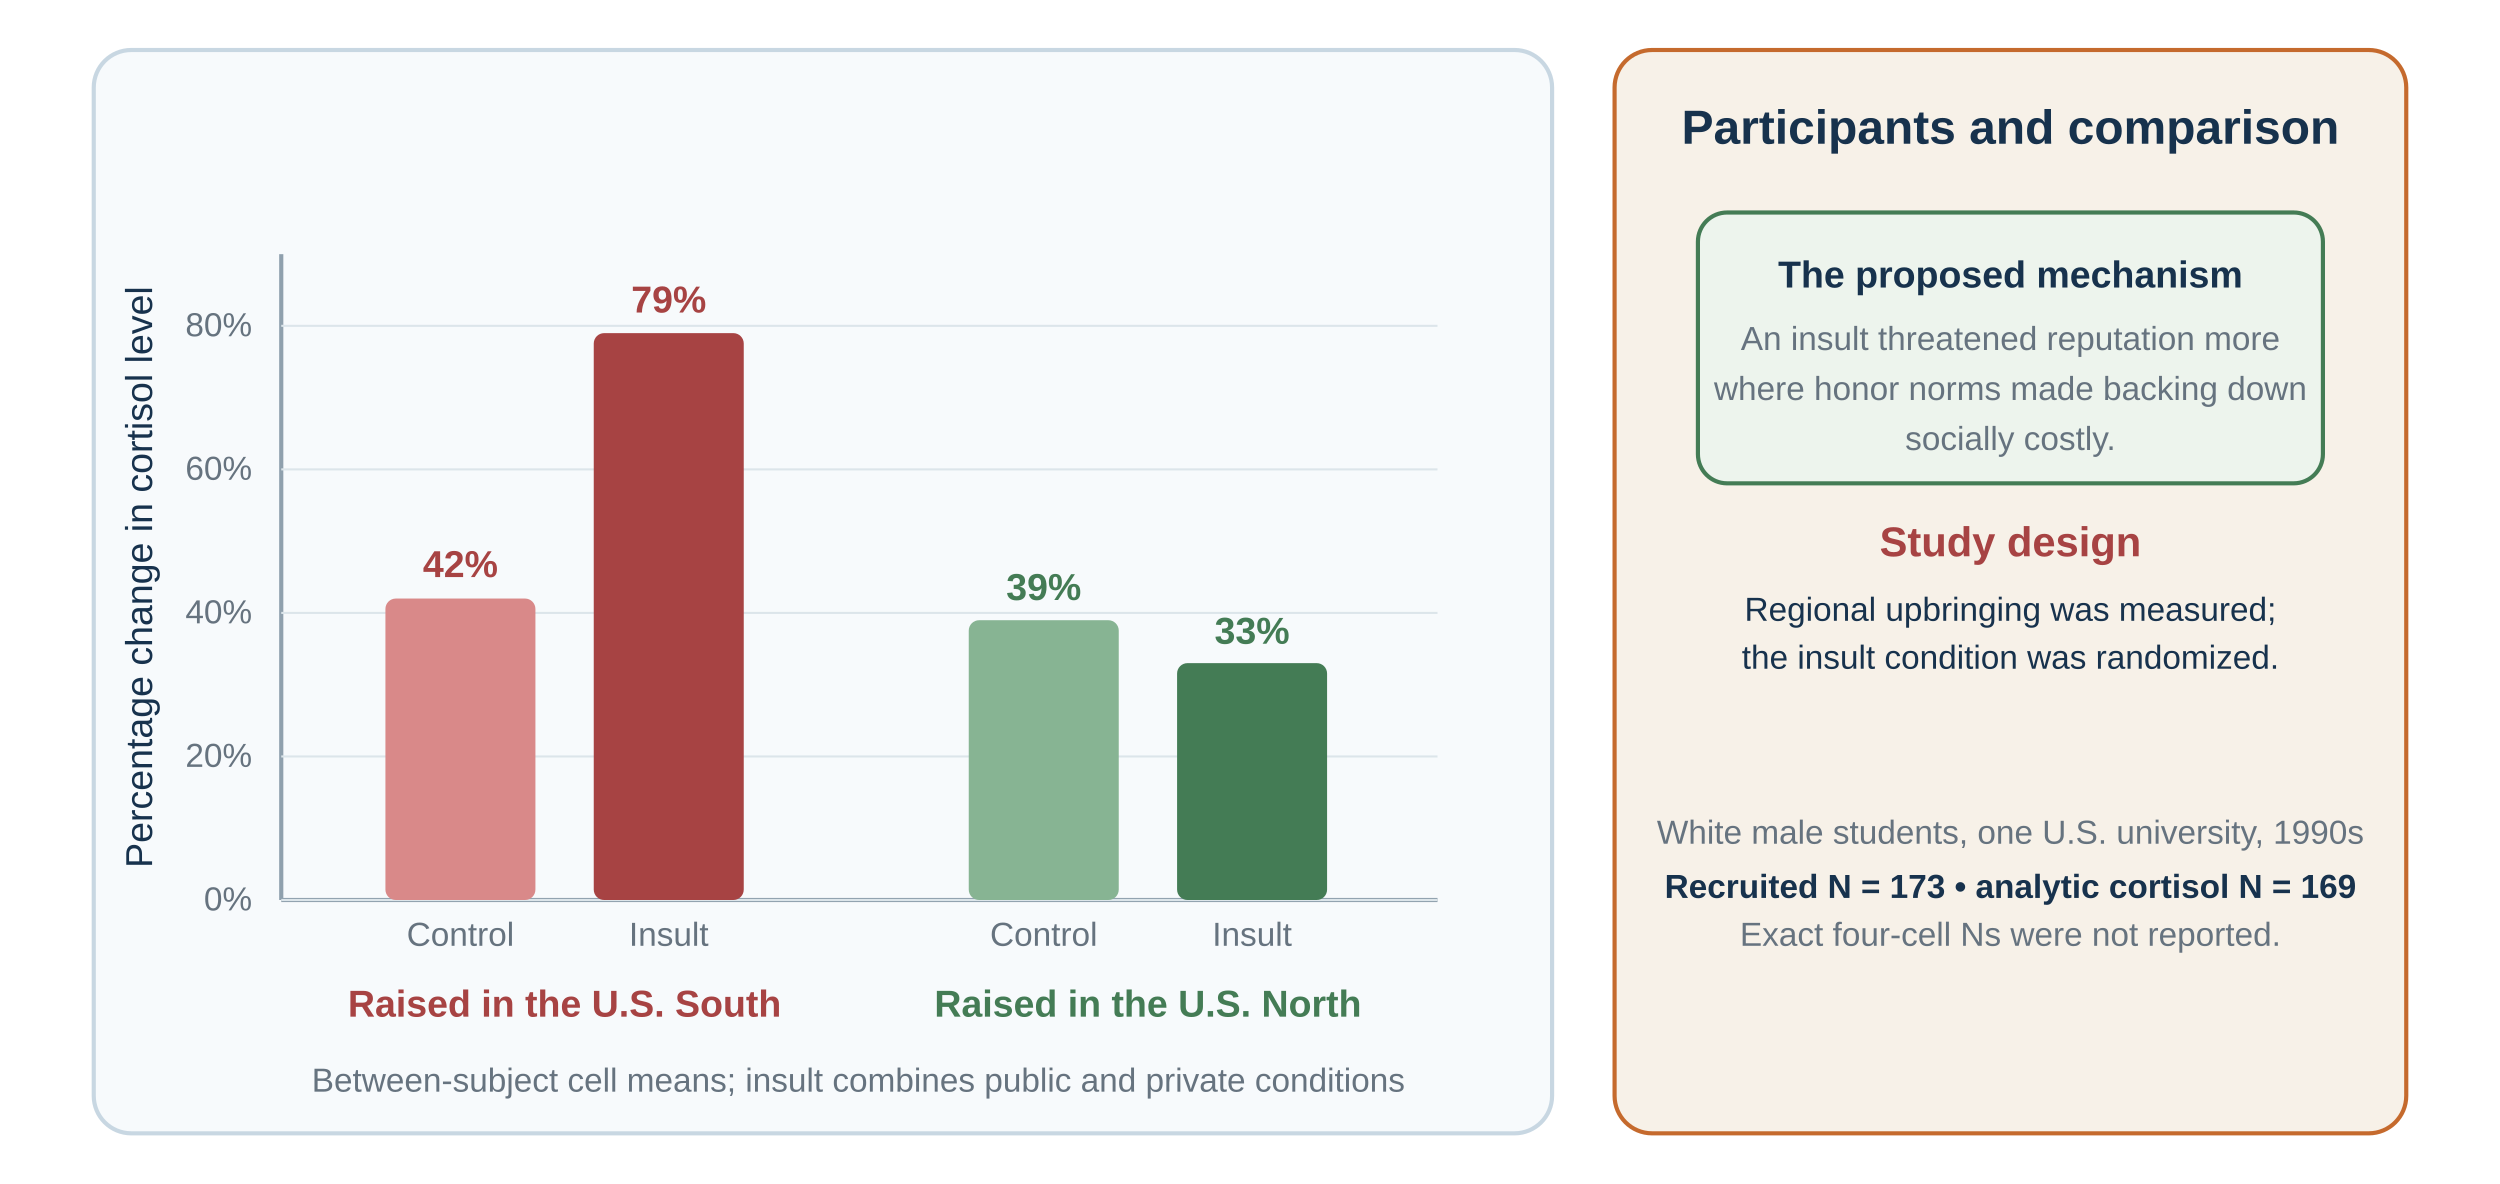
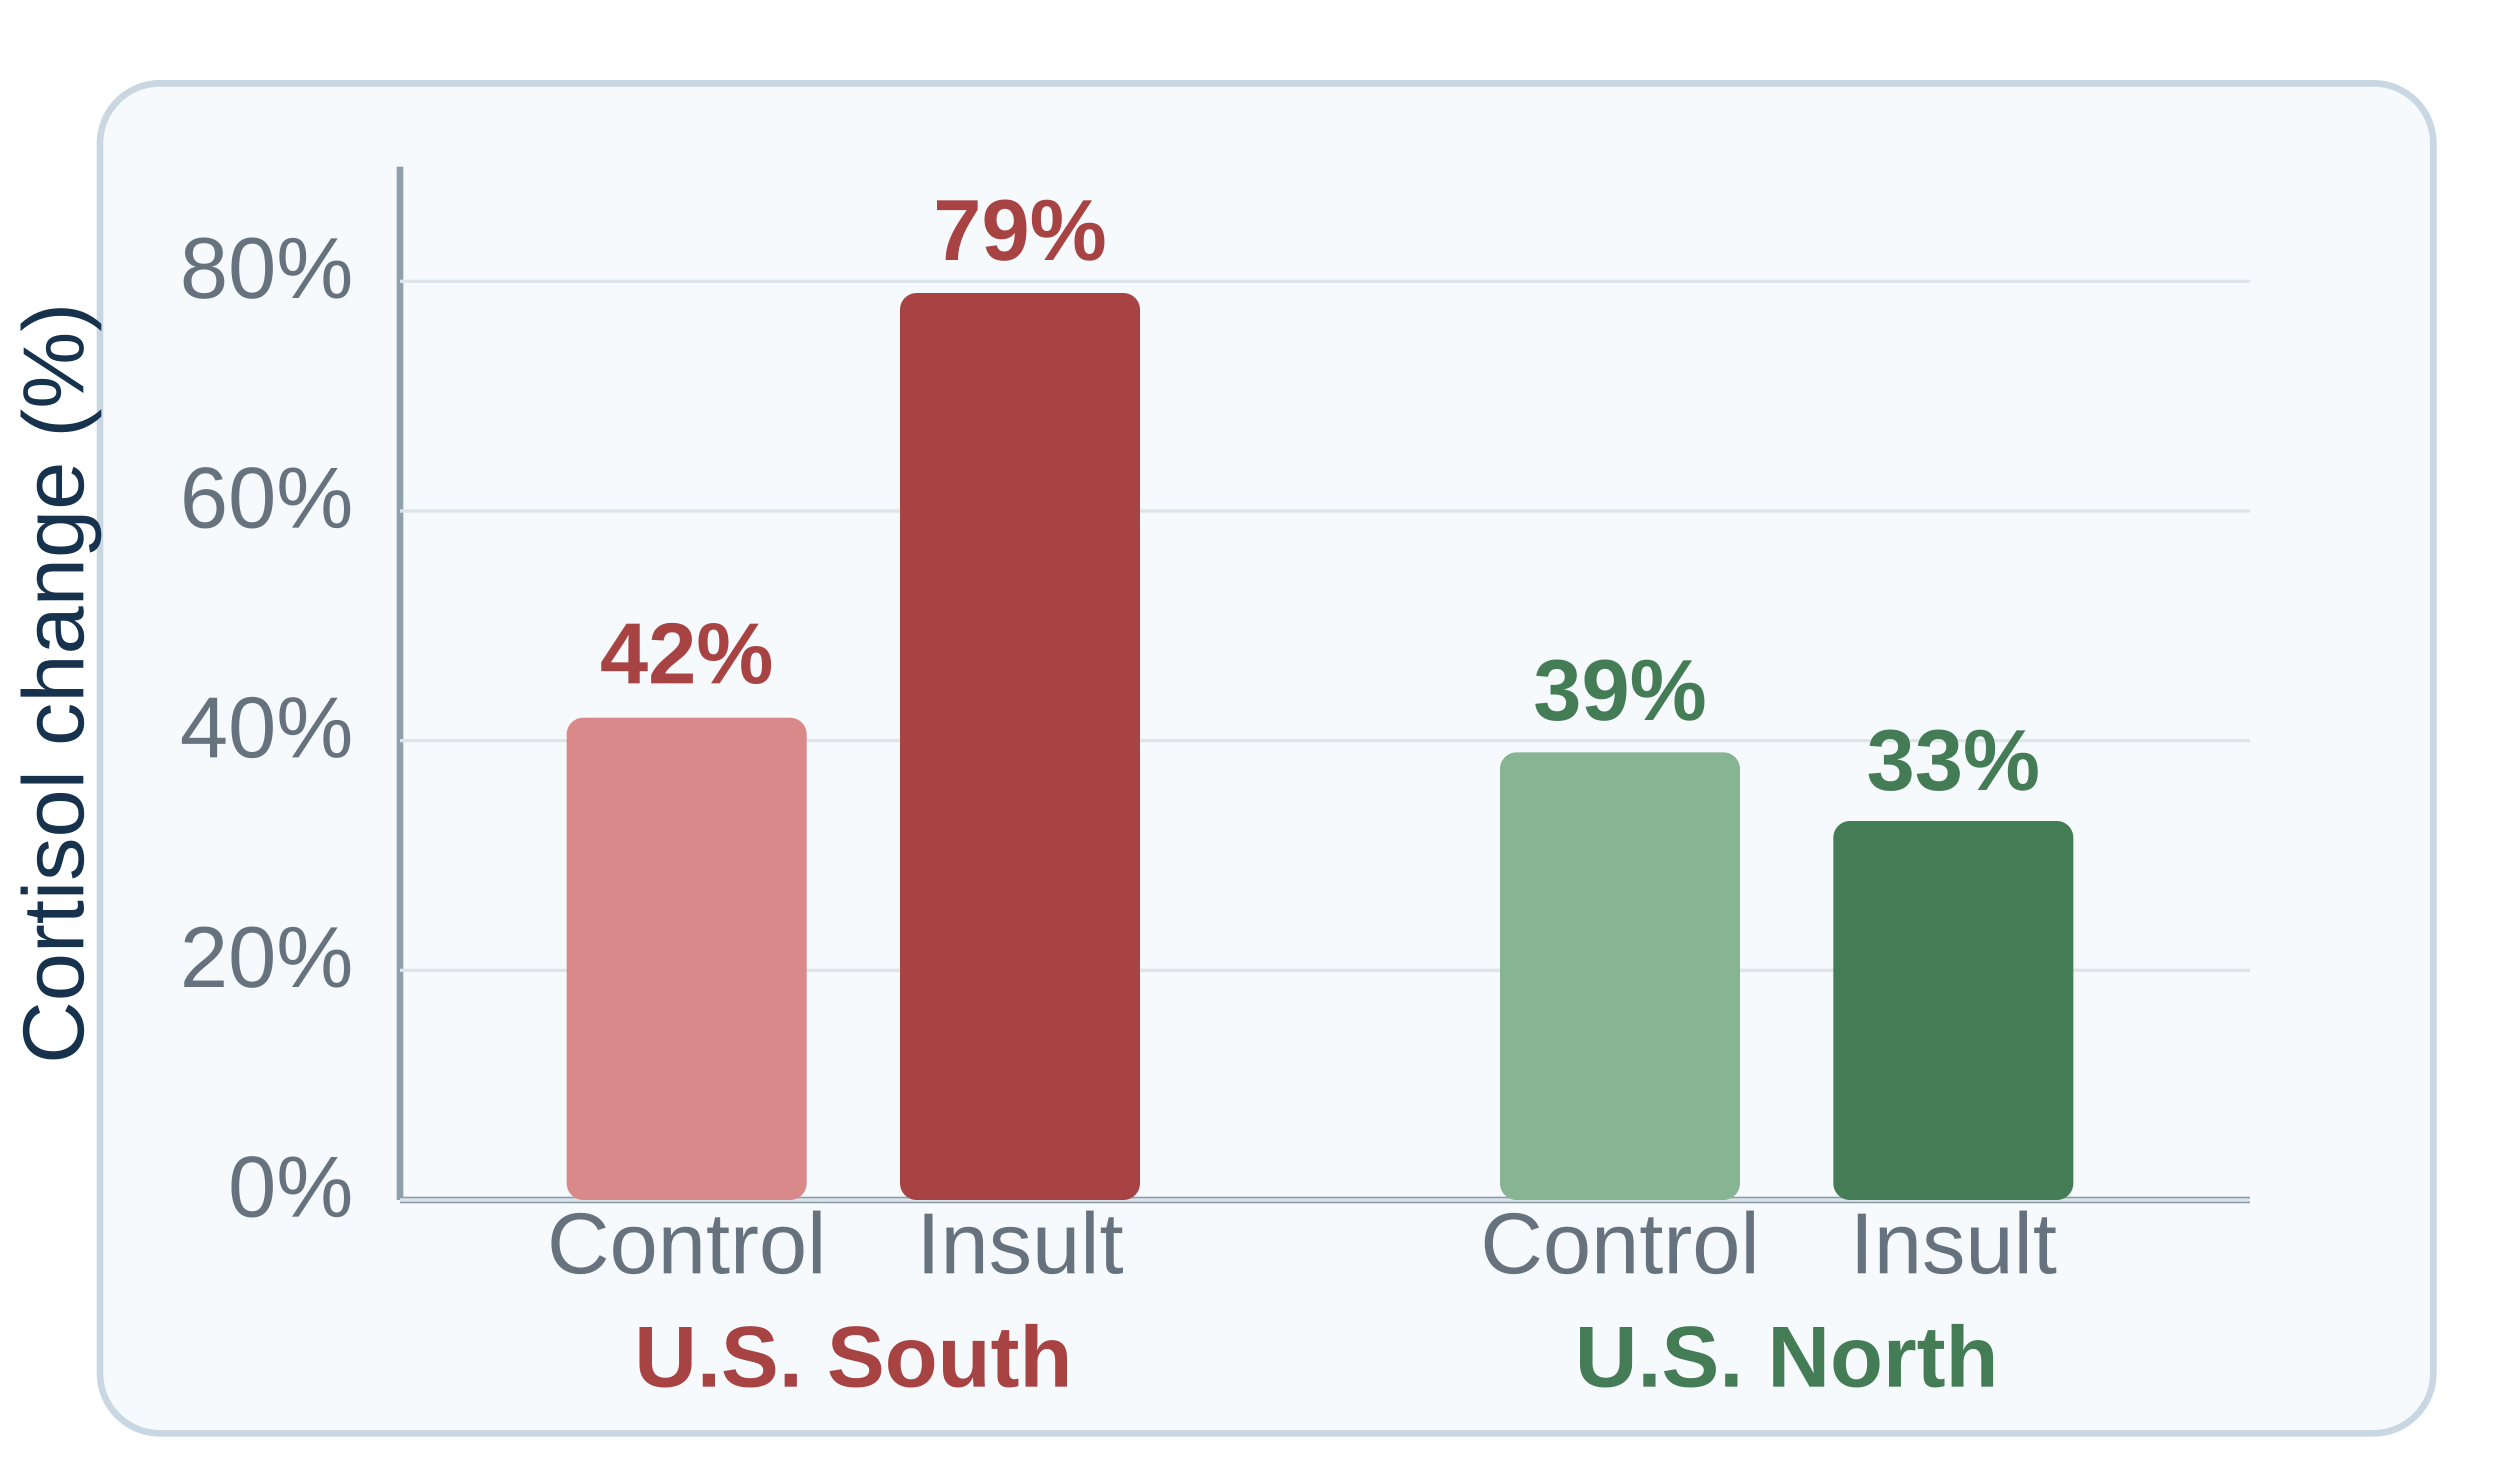
- <svg xmlns="http://www.w3.org/2000/svg" width="1200" height="568" viewBox="0 88 1200 568" role="img" aria-labelledby="title desc">
+ <svg xmlns="http://www.w3.org/2000/svg" width="750" height="440" viewBox="15 160 750 440" role="img" aria-labelledby="title desc">
  <rect width="1200" height="700" fill="#ffffff" />
-   <rect x="45" y="112" width="700" height="520" rx="18" fill="#f7fafc" stroke="#c8d7e2" stroke-width="2" />
-   <text x="73" y="365" transform="rotate(-90 73 365)" text-anchor="middle" font-family="Arial, sans-serif" font-size="18" fill="#17324d">Percentage change in cortisol level</text>
+   <rect x="45" y="185" width="700" height="405" rx="18" fill="#f7fafc" stroke="#c8d7e2" stroke-width="2" />
+   <text x="40" y="365" transform="rotate(-90 40 365)" text-anchor="middle" font-family="Arial, sans-serif" font-size="26" fill="#17324d">Cortisol change (%)</text>
  <line x1="135" y1="520" x2="690" y2="520" stroke="#8fa0ad" stroke-width="2" />
  <line x1="135" y1="210" x2="135" y2="520" stroke="#8fa0ad" stroke-width="2" />
-   <g font-family="Arial, sans-serif" font-size="16" fill="#66737f">
+   <g font-family="Arial, sans-serif" font-size="26" fill="#66737f">
    <line x1="135" y1="520" x2="690" y2="520" stroke="#dce5ea" />
    <text x="121" y="525" text-anchor="end">0%</text>
    <line x1="135" y1="451.1" x2="690" y2="451.1" stroke="#dce5ea" />
    <text x="121" y="456.1" text-anchor="end">20%</text>
    <line x1="135" y1="382.2" x2="690" y2="382.2" stroke="#dce5ea" />
    <text x="121" y="387.2" text-anchor="end">40%</text>
    <line x1="135" y1="313.3" x2="690" y2="313.3" stroke="#dce5ea" />
    <text x="121" y="318.3" text-anchor="end">60%</text>
    <line x1="135" y1="244.4" x2="690" y2="244.4" stroke="#dce5ea" />
    <text x="121" y="249.4" text-anchor="end">80%</text>
  </g>
  <rect x="185" y="375.3" width="72" height="144.7" rx="5" fill="#d98989" />
  <rect x="285" y="247.9" width="72" height="272.1" rx="5" fill="#a74343" />
  <rect x="465" y="385.7" width="72" height="134.3" rx="5" fill="#87b493" />
  <rect x="565" y="406.3" width="72" height="113.7" rx="5" fill="#447c55" />
-   <g font-family="Arial, sans-serif" font-size="18" font-weight="700" text-anchor="middle">
+   <g font-family="Arial, sans-serif" font-size="26" font-weight="700" text-anchor="middle">
    <text x="221" y="365" fill="#a74343">42%</text>
    <text x="321" y="238" fill="#a74343">79%</text>
    <text x="501" y="376" fill="#447c55">39%</text>
    <text x="601" y="397" fill="#447c55">33%</text>
  </g>
-   <g font-family="Arial, sans-serif" font-size="16" fill="#66737f" text-anchor="middle">
+   <g font-family="Arial, sans-serif" font-size="26" fill="#66737f" text-anchor="middle">
    <text x="221" y="542">Control</text>
    <text x="321" y="542">Insult</text>
    <text x="501" y="542">Control</text>
    <text x="601" y="542">Insult</text>
  </g>
-   <text x="271" y="576" text-anchor="middle" font-family="Arial, sans-serif" font-size="18" font-weight="700" fill="#a74343">Raised in the U.S. South</text>
-   <text x="551" y="576" text-anchor="middle" font-family="Arial, sans-serif" font-size="18" font-weight="700" fill="#447c55">Raised in the U.S. North</text>
-   <text x="412" y="612" text-anchor="middle" font-family="Arial, sans-serif" font-size="16" fill="#66737f">Between-subject cell means; insult combines public and private conditions</text>
-   <rect x="775" y="112" width="380" height="520" rx="18" fill="#f7f1e8" stroke="#c56a2d" stroke-width="2" />
-   <text x="965" y="157" text-anchor="middle" font-family="Arial, sans-serif" font-size="23" font-weight="700" fill="#17324d">Participants and comparison</text>
-   <rect x="815" y="190" width="300" height="130" rx="14" fill="#edf4ed" stroke="#447c55" stroke-width="2" />
-   <text x="965" y="226" text-anchor="middle" font-family="Arial, sans-serif" font-size="18" font-weight="700" fill="#17324d">The proposed mechanism</text>
-   <text x="965" y="256" text-anchor="middle" font-family="Arial, sans-serif" font-size="16" fill="#66737f">An insult threatened reputation more</text>
-   <text x="965" y="280" text-anchor="middle" font-family="Arial, sans-serif" font-size="16" fill="#66737f">where honor norms made backing down</text>
-   <text x="965" y="304" text-anchor="middle" font-family="Arial, sans-serif" font-size="16" fill="#66737f">socially costly.</text>
-   <text x="965" y="355" text-anchor="middle" font-family="Arial, sans-serif" font-size="20" font-weight="700" fill="#a74343">Study design</text>
-   <text x="965" y="386" text-anchor="middle" font-family="Arial, sans-serif" font-size="16" fill="#17324d">Regional upbringing was measured;</text>
-   <text x="965" y="409" text-anchor="middle" font-family="Arial, sans-serif" font-size="16" fill="#17324d">the insult condition was randomized.</text>
-   <text x="965" y="493" text-anchor="middle" font-family="Arial, sans-serif" font-size="16" fill="#66737f">White male students, one U.S. university, 1990s</text>
-   <text x="965" y="519" text-anchor="middle" font-family="Arial, sans-serif" font-size="16" font-weight="700" fill="#17324d">Recruited N = 173 • analytic cortisol N = 169</text>
-   <text x="965" y="542" text-anchor="middle" font-family="Arial, sans-serif" font-size="16" fill="#66737f">Exact four-cell Ns were not reported.</text>
+   <text x="271" y="576" text-anchor="middle" font-family="Arial, sans-serif" font-size="26" font-weight="700" fill="#a74343">U.S. South</text>
+   <text x="551" y="576" text-anchor="middle" font-family="Arial, sans-serif" font-size="26" font-weight="700" fill="#447c55">U.S. North</text>
</svg>
